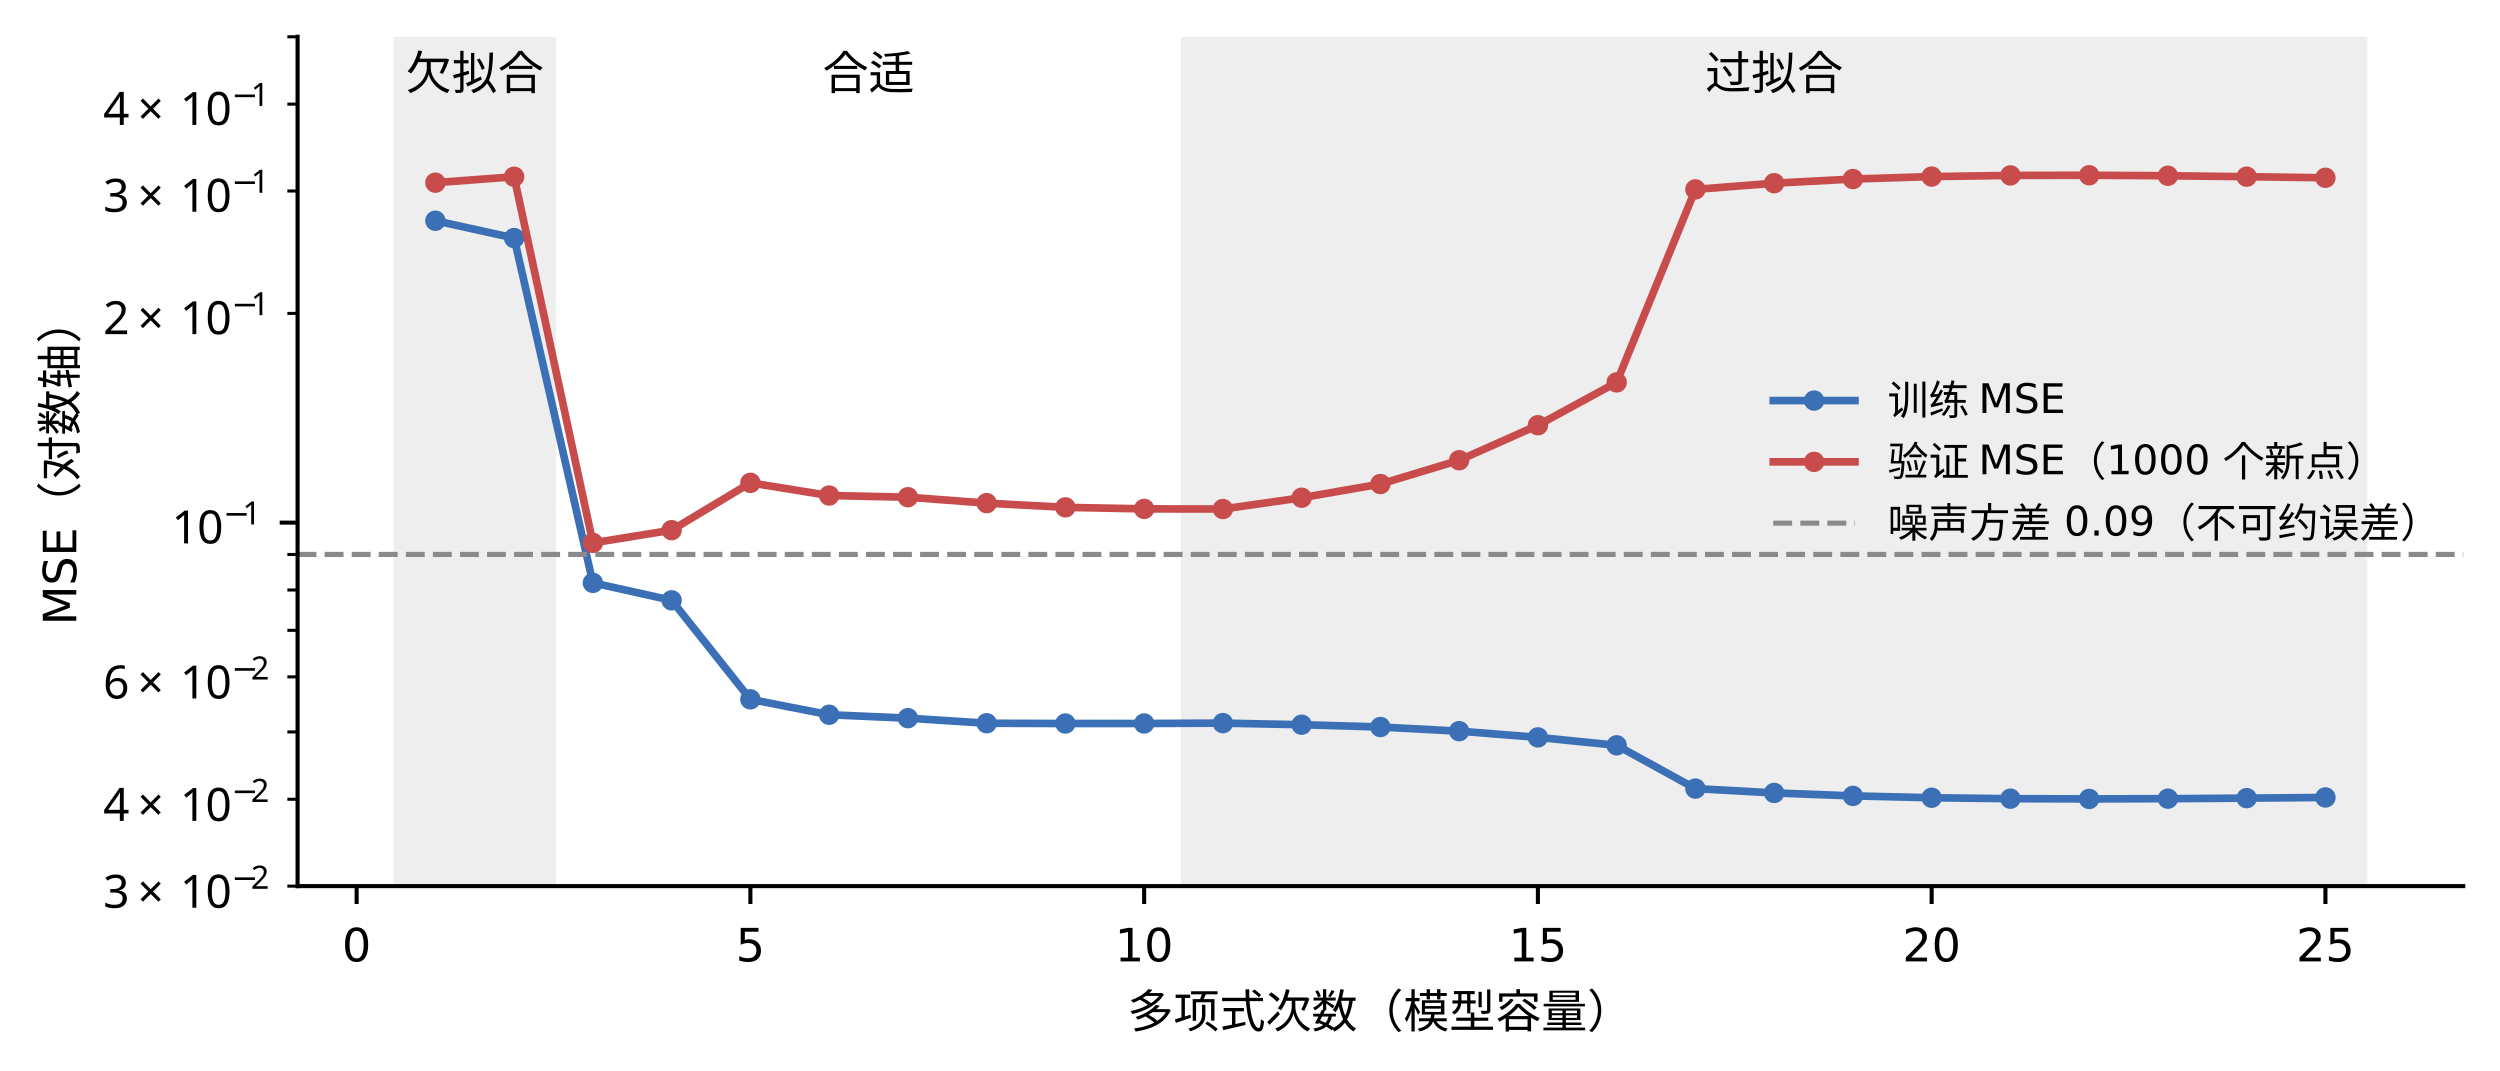
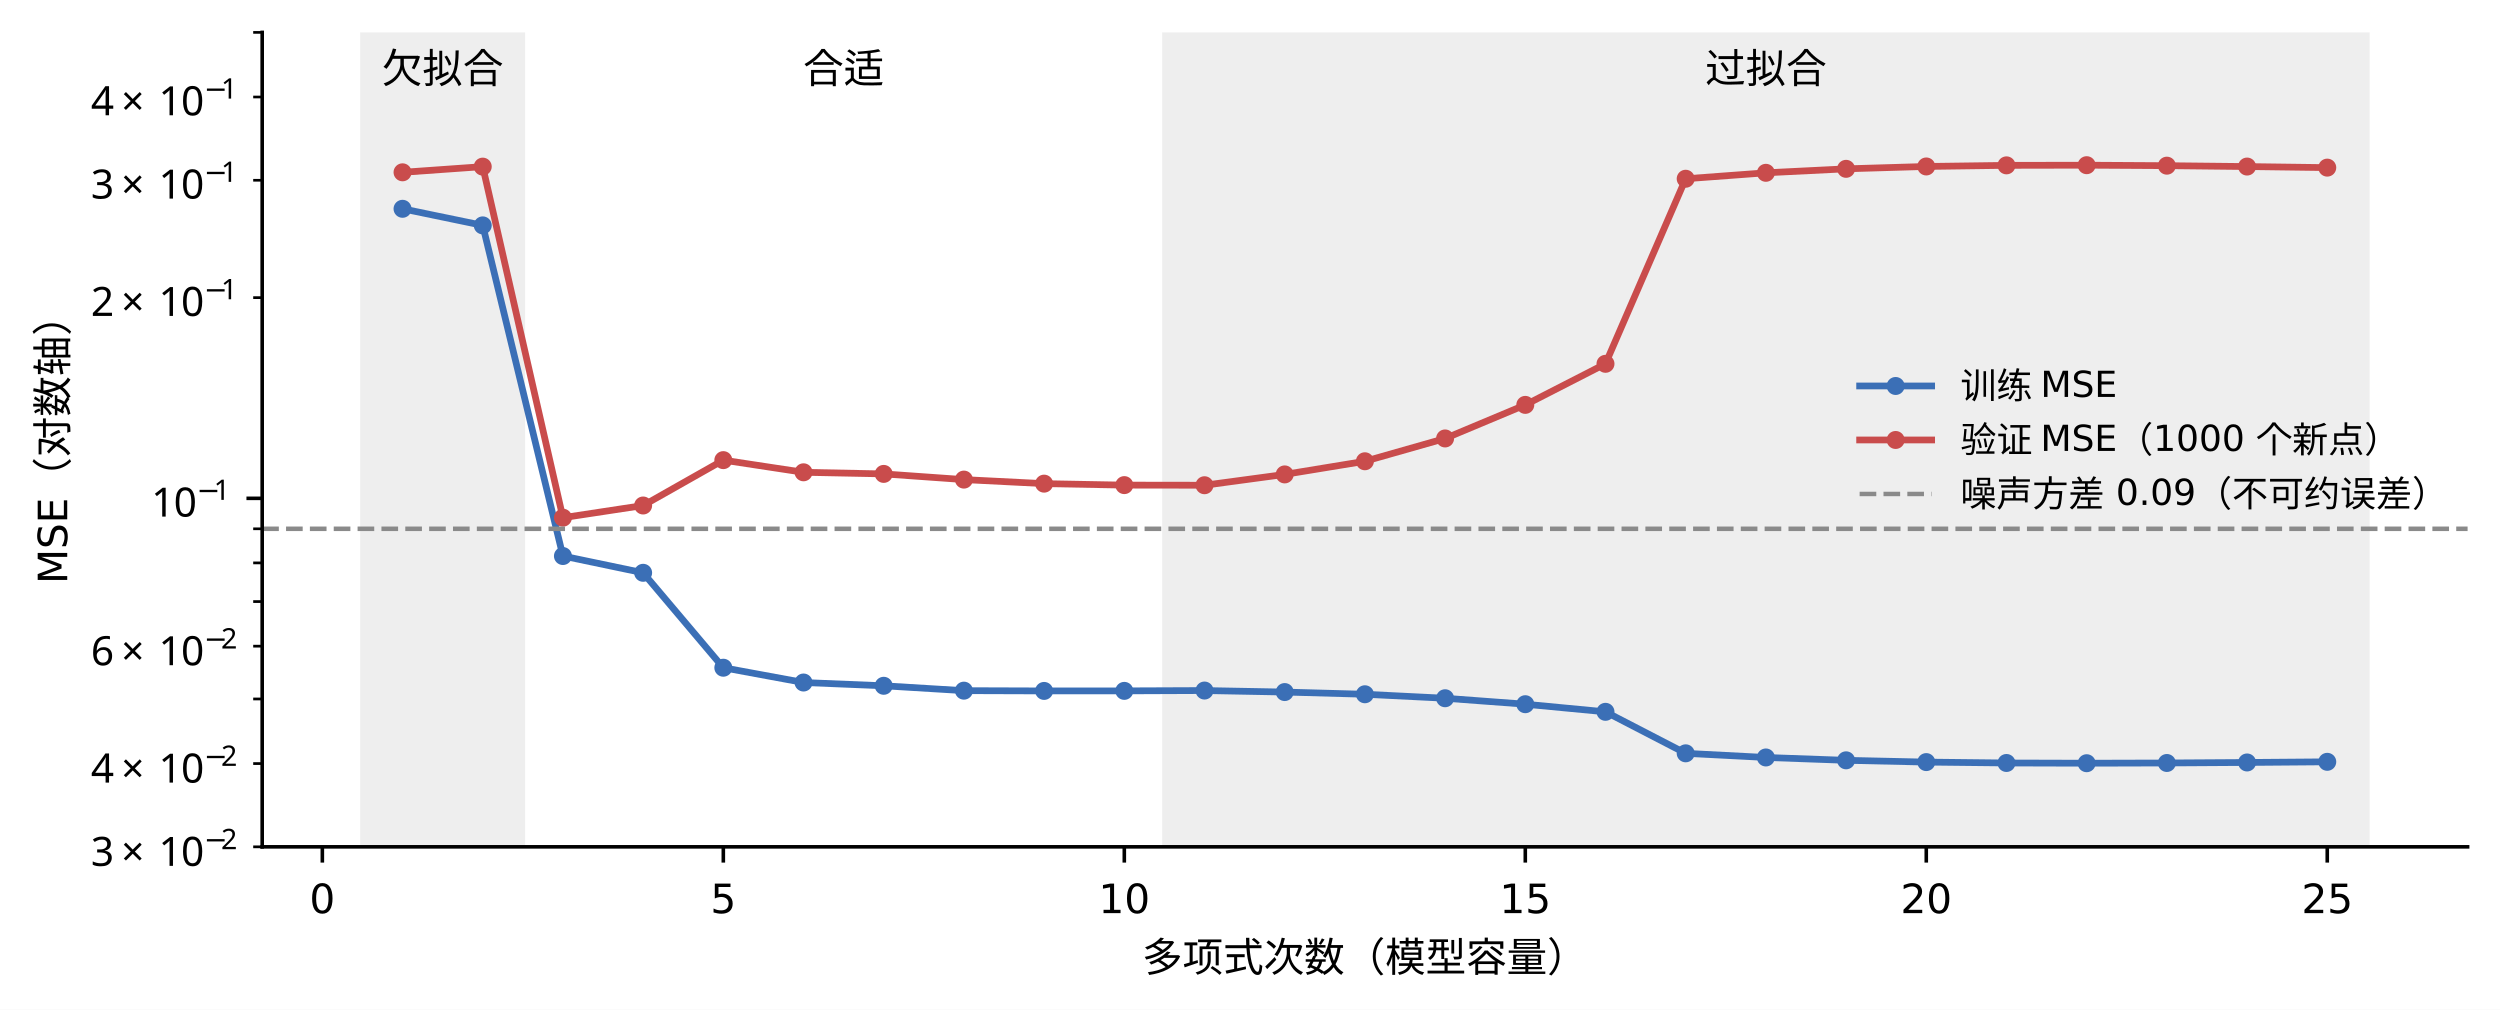
- <svg xmlns="http://www.w3.org/2000/svg" xmlns:xlink="http://www.w3.org/1999/xlink" width="489.55pt" height="209.72pt" viewBox="0 0 489.55 209.72" version="1.1">
+ <svg xmlns="http://www.w3.org/2000/svg" xmlns:xlink="http://www.w3.org/1999/xlink" width="555.6pt" height="224.4pt" viewBox="0 0 555.6 224.4" version="1.1">
  <defs>
    <style type="text/css">*{stroke-linejoin: round; stroke-linecap: butt}</style>
  </defs>
  <g id="figure_1">
    <g id="patch_1">
-       <path d="M 0 209.72  L 489.55 209.72  L 489.55 0  L 0 0  z " style="fill: #ffffff" />
+       <path d="M 0 224.4  L 555.6 224.4  L 555.6 0  L 0 0  z " style="fill: #ffffff" />
    </g>
    <g id="axes_1">
      <g id="patch_2">
-         <path d="M 58.27 173.52  L 482.35 173.52  L 482.35 7.2  L 58.27 7.2  z " style="fill: #ffffff" />
+         <path d="M 58.27 188.2  L 548.4 188.2  L 548.4 7.2  L 58.27 7.2  z " style="fill: #ffffff" />
      </g>
      <g id="patch_3">
-         <path d="M 77.546 173.52  L 108.389 173.52  L 108.389 7.2  L 77.546 7.2  z " clip-path="url(#pe8557005ad)" style="fill: #dddddd; opacity: 0.5; stroke: #dddddd; stroke-linejoin: miter" />
+         <path d="M 80.549 188.2  L 116.194 188.2  L 116.194 7.2  L 80.549 7.2  z " clip-path="url(#p9823ef8792)" style="fill: #dddddd; opacity: 0.5; stroke: #dddddd; stroke-linejoin: miter" />
      </g>
      <g id="patch_4">
-         <path d="M 231.757 173.52  L 463.074 173.52  L 463.074 7.2  L 231.757 7.2  z " clip-path="url(#pe8557005ad)" style="fill: #dddddd; opacity: 0.5; stroke: #dddddd; stroke-linejoin: miter" />
+         <path d="M 258.778 188.2  L 526.121 188.2  L 526.121 7.2  L 258.778 7.2  z " clip-path="url(#p9823ef8792)" style="fill: #dddddd; opacity: 0.5; stroke: #dddddd; stroke-linejoin: miter" />
      </g>
      <g id="matplotlib.axis_1">
        <g id="xtick_1">
          <g id="line2d_1">
            <defs>
-               <path id="m163548a800" d="M 0 0  L 0 3.5  " style="stroke: #000000; stroke-width: 0.8" />
+               <path id="mc737b3624f" d="M 0 0  L 0 3.5  " style="stroke: #000000; stroke-width: 0.8" />
            </defs>
            <g>
-               <use xlink:href="#m163548a800" x="69.836" y="173.52" style="stroke: #000000; stroke-width: 0.8" />
+               <use xlink:href="#mc737b3624f" x="71.637" y="188.2" style="stroke: #000000; stroke-width: 0.8" />
            </g>
          </g>
          <g id="text_1">
-             <text style="font-size: 9px; font-family: 'Heiti SC', 'Heiti TC', 'Arial Unicode MS', 'DejaVu Sans'; text-anchor: middle" x="69.836" y="188.26" transform="rotate(-0 69.83582 188.26)">0</text>
+             <text style="font-size: 9px; font-family: 'Heiti SC', 'Heiti TC', 'Arial Unicode MS', 'DejaVu Sans'; text-anchor: middle" x="71.637" y="202.94" transform="rotate(-0 71.63717 202.9395)">0</text>
          </g>
        </g>
        <g id="xtick_2">
          <g id="line2d_2">
            <g>
-               <use xlink:href="#m163548a800" x="146.941" y="173.52" style="stroke: #000000; stroke-width: 0.8" />
+               <use xlink:href="#mc737b3624f" x="160.752" y="188.2" style="stroke: #000000; stroke-width: 0.8" />
            </g>
          </g>
          <g id="text_2">
-             <text style="font-size: 9px; font-family: 'Heiti SC', 'Heiti TC', 'Arial Unicode MS', 'DejaVu Sans'; text-anchor: middle" x="146.941" y="188.26" transform="rotate(-0 146.9413 188.26)">5</text>
+             <text style="font-size: 9px; font-family: 'Heiti SC', 'Heiti TC', 'Arial Unicode MS', 'DejaVu Sans'; text-anchor: middle" x="160.752" y="202.94" transform="rotate(-0 160.7516 202.9395)">5</text>
          </g>
        </g>
        <g id="xtick_3">
          <g id="line2d_3">
            <g>
-               <use xlink:href="#m163548a800" x="224.047" y="173.52" style="stroke: #000000; stroke-width: 0.8" />
+               <use xlink:href="#mc737b3624f" x="249.866" y="188.2" style="stroke: #000000; stroke-width: 0.8" />
            </g>
          </g>
          <g id="text_3">
-             <text style="font-size: 9px; font-family: 'Heiti SC', 'Heiti TC', 'Arial Unicode MS', 'DejaVu Sans'; text-anchor: middle" x="224.047" y="188.26" transform="rotate(-0 224.0467 188.26)">10</text>
+             <text style="font-size: 9px; font-family: 'Heiti SC', 'Heiti TC', 'Arial Unicode MS', 'DejaVu Sans'; text-anchor: middle" x="249.866" y="202.94" transform="rotate(-0 249.8661 202.9395)">10</text>
          </g>
        </g>
        <g id="xtick_4">
          <g id="line2d_4">
            <g>
-               <use xlink:href="#m163548a800" x="301.152" y="173.52" style="stroke: #000000; stroke-width: 0.8" />
+               <use xlink:href="#mc737b3624f" x="338.981" y="188.2" style="stroke: #000000; stroke-width: 0.8" />
            </g>
          </g>
          <g id="text_4">
-             <text style="font-size: 9px; font-family: 'Heiti SC', 'Heiti TC', 'Arial Unicode MS', 'DejaVu Sans'; text-anchor: middle" x="301.152" y="188.26" transform="rotate(-0 301.1522 188.26)">15</text>
+             <text style="font-size: 9px; font-family: 'Heiti SC', 'Heiti TC', 'Arial Unicode MS', 'DejaVu Sans'; text-anchor: middle" x="338.981" y="202.94" transform="rotate(-0 338.9805 202.9395)">15</text>
          </g>
        </g>
        <g id="xtick_5">
          <g id="line2d_5">
            <g>
-               <use xlink:href="#m163548a800" x="378.258" y="173.52" style="stroke: #000000; stroke-width: 0.8" />
+               <use xlink:href="#mc737b3624f" x="428.095" y="188.2" style="stroke: #000000; stroke-width: 0.8" />
            </g>
          </g>
          <g id="text_5">
-             <text style="font-size: 9px; font-family: 'Heiti SC', 'Heiti TC', 'Arial Unicode MS', 'DejaVu Sans'; text-anchor: middle" x="378.258" y="188.26" transform="rotate(-0 378.2576 188.26)">20</text>
+             <text style="font-size: 9px; font-family: 'Heiti SC', 'Heiti TC', 'Arial Unicode MS', 'DejaVu Sans'; text-anchor: middle" x="428.095" y="202.94" transform="rotate(-0 428.095 202.9395)">20</text>
          </g>
        </g>
        <g id="xtick_6">
          <g id="line2d_6">
            <g>
-               <use xlink:href="#m163548a800" x="455.363" y="173.52" style="stroke: #000000; stroke-width: 0.8" />
+               <use xlink:href="#mc737b3624f" x="517.209" y="188.2" style="stroke: #000000; stroke-width: 0.8" />
            </g>
          </g>
          <g id="text_6">
-             <text style="font-size: 9px; font-family: 'Heiti SC', 'Heiti TC', 'Arial Unicode MS', 'DejaVu Sans'; text-anchor: middle" x="455.363" y="188.26" transform="rotate(-0 455.3631 188.26)">25</text>
+             <text style="font-size: 9px; font-family: 'Heiti SC', 'Heiti TC', 'Arial Unicode MS', 'DejaVu Sans'; text-anchor: middle" x="517.209" y="202.94" transform="rotate(-0 517.2095 202.9395)">25</text>
          </g>
        </g>
        <g id="text_7">
-           <text style="font-size: 9px; font-family: 'Heiti SC', 'Heiti TC', 'Arial Unicode MS', 'DejaVu Sans'; text-anchor: middle" x="270.31" y="201.26" transform="rotate(-0 270.31 201.26)">多项式次数（模型容量）</text>
+           <text style="font-size: 9px; font-family: 'Heiti SC', 'Heiti TC', 'Arial Unicode MS', 'DejaVu Sans'; text-anchor: middle" x="303.335" y="215.94" transform="rotate(-0 303.3348 215.9395)">多项式次数（模型容量）</text>
        </g>
      </g>
      <g id="matplotlib.axis_2">
        <g id="ytick_1">
          <g id="line2d_7">
            <defs>
-               <path id="m5d15f611f9" d="M 0 0  L -3.5 0  " style="stroke: #000000; stroke-width: 0.8" />
+               <path id="m484c1af674" d="M 0 0  L -3.5 0  " style="stroke: #000000; stroke-width: 0.8" />
            </defs>
            <g>
-               <use xlink:href="#m5d15f611f9" x="58.27" y="102.345" style="stroke: #000000; stroke-width: 0.8" />
+               <use xlink:href="#m484c1af674" x="58.27" y="110.742" style="stroke: #000000; stroke-width: 0.8" />
            </g>
          </g>
          <g id="text_8">
-             <g transform="translate(33.63 106.7099)">
+             <g transform="translate(33.63 115.1075)">
              <text>
                <tspan x="0" y="-0.295" style="font-size: 9px; font-family: 'Heiti SC'">1</tspan>
                <tspan x="4.986" y="-0.295" style="font-size: 9px; font-family: 'Heiti SC'">0</tspan>
                <tspan x="10.058" y="-4.013" style="font-size: 6.3px; font-family: 'Heiti SC'">−</tspan>
                <tspan x="13.876" y="-4.013" style="font-size: 6.3px; font-family: 'Heiti SC'">1</tspan>
              </text>
            </g>
          </g>
        </g>
        <g id="ytick_2">
          <g id="line2d_8">
            <defs>
-               <path id="m7a7042dfa5" d="M 0 0  L -2 0  " style="stroke: #000000; stroke-width: 0.6" />
+               <path id="md561d29440" d="M 0 0  L -2 0  " style="stroke: #000000; stroke-width: 0.6" />
            </defs>
            <g>
-               <use xlink:href="#m7a7042dfa5" x="58.27" y="173.52" style="stroke: #000000; stroke-width: 0.6" />
+               <use xlink:href="#md561d29440" x="58.27" y="188.2" style="stroke: #000000; stroke-width: 0.6" />
            </g>
          </g>
          <g id="text_9">
-             <g transform="translate(20.2 177.93)">
+             <g transform="translate(20.2 192.6095)">
              <text>
                <tspan x="0" y="-0.175" style="font-size: 9px; font-family: 'Heiti SC'">3</tspan>
                <tspan x="6.739" y="-0.175" style="font-size: 9px; font-family: 'Heiti SC'">×</tspan>
                <tspan x="15.054" y="-0.175" style="font-size: 9px; font-family: 'Heiti SC'">1</tspan>
                <tspan x="20.04" y="-0.175" style="font-size: 9px; font-family: 'Heiti SC'">0</tspan>
                <tspan x="25.112" y="-3.892" style="font-size: 6.3px; font-family: 'Heiti SC'">−</tspan>
                <tspan x="28.93" y="-3.892" style="font-size: 6.3px; font-family: 'Heiti SC'">2</tspan>
              </text>
            </g>
          </g>
        </g>
        <g id="ytick_3">
          <g id="line2d_9">
            <g>
-               <use xlink:href="#m7a7042dfa5" x="58.27" y="156.513" style="stroke: #000000; stroke-width: 0.6" />
+               <use xlink:href="#md561d29440" x="58.27" y="169.692" style="stroke: #000000; stroke-width: 0.6" />
            </g>
          </g>
          <g id="text_10">
-             <g transform="translate(20.2 160.9231)">
+             <g transform="translate(20.2 174.1016)">
              <text>
                <tspan x="0" y="-0.175" style="font-size: 9px; font-family: 'Heiti SC'">4</tspan>
                <tspan x="6.739" y="-0.175" style="font-size: 9px; font-family: 'Heiti SC'">×</tspan>
                <tspan x="15.054" y="-0.175" style="font-size: 9px; font-family: 'Heiti SC'">1</tspan>
                <tspan x="20.04" y="-0.175" style="font-size: 9px; font-family: 'Heiti SC'">0</tspan>
                <tspan x="25.112" y="-3.892" style="font-size: 6.3px; font-family: 'Heiti SC'">−</tspan>
                <tspan x="28.93" y="-3.892" style="font-size: 6.3px; font-family: 'Heiti SC'">2</tspan>
              </text>
            </g>
          </g>
        </g>
        <g id="ytick_4">
          <g id="line2d_10">
            <g>
-               <use xlink:href="#m7a7042dfa5" x="58.27" y="143.322" style="stroke: #000000; stroke-width: 0.6" />
+               <use xlink:href="#md561d29440" x="58.27" y="155.336" style="stroke: #000000; stroke-width: 0.6" />
            </g>
          </g>
        </g>
        <g id="ytick_5">
          <g id="line2d_11">
            <g>
-               <use xlink:href="#m7a7042dfa5" x="58.27" y="132.543" style="stroke: #000000; stroke-width: 0.6" />
+               <use xlink:href="#md561d29440" x="58.27" y="143.606" style="stroke: #000000; stroke-width: 0.6" />
            </g>
          </g>
          <g id="text_11">
-             <g transform="translate(20.2 136.9533)">
+             <g transform="translate(20.2 148.0162)">
              <text>
                <tspan x="0" y="-0.175" style="font-size: 9px; font-family: 'Heiti SC'">6</tspan>
                <tspan x="6.739" y="-0.175" style="font-size: 9px; font-family: 'Heiti SC'">×</tspan>
                <tspan x="15.054" y="-0.175" style="font-size: 9px; font-family: 'Heiti SC'">1</tspan>
                <tspan x="20.04" y="-0.175" style="font-size: 9px; font-family: 'Heiti SC'">0</tspan>
                <tspan x="25.112" y="-3.892" style="font-size: 6.3px; font-family: 'Heiti SC'">−</tspan>
                <tspan x="28.93" y="-3.892" style="font-size: 6.3px; font-family: 'Heiti SC'">2</tspan>
              </text>
            </g>
          </g>
        </g>
        <g id="ytick_6">
          <g id="line2d_12">
            <g>
-               <use xlink:href="#m7a7042dfa5" x="58.27" y="123.43" style="stroke: #000000; stroke-width: 0.6" />
+               <use xlink:href="#md561d29440" x="58.27" y="133.689" style="stroke: #000000; stroke-width: 0.6" />
            </g>
          </g>
        </g>
        <g id="ytick_7">
          <g id="line2d_13">
            <g>
-               <use xlink:href="#m7a7042dfa5" x="58.27" y="115.536" style="stroke: #000000; stroke-width: 0.6" />
+               <use xlink:href="#md561d29440" x="58.27" y="125.098" style="stroke: #000000; stroke-width: 0.6" />
            </g>
          </g>
        </g>
        <g id="ytick_8">
          <g id="line2d_14">
            <g>
-               <use xlink:href="#m7a7042dfa5" x="58.27" y="108.573" style="stroke: #000000; stroke-width: 0.6" />
+               <use xlink:href="#md561d29440" x="58.27" y="117.521" style="stroke: #000000; stroke-width: 0.6" />
            </g>
          </g>
        </g>
        <g id="ytick_9">
          <g id="line2d_15">
            <g>
-               <use xlink:href="#m7a7042dfa5" x="58.27" y="61.368" style="stroke: #000000; stroke-width: 0.6" />
+               <use xlink:href="#md561d29440" x="58.27" y="66.149" style="stroke: #000000; stroke-width: 0.6" />
            </g>
          </g>
          <g id="text_12">
-             <g transform="translate(20.2 65.73323)">
+             <g transform="translate(20.2 70.51415)">
              <text>
                <tspan x="0" y="-0.295" style="font-size: 9px; font-family: 'Heiti SC'">2</tspan>
                <tspan x="6.739" y="-0.295" style="font-size: 9px; font-family: 'Heiti SC'">×</tspan>
                <tspan x="15.054" y="-0.295" style="font-size: 9px; font-family: 'Heiti SC'">1</tspan>
                <tspan x="20.04" y="-0.295" style="font-size: 9px; font-family: 'Heiti SC'">0</tspan>
                <tspan x="25.112" y="-4.013" style="font-size: 6.3px; font-family: 'Heiti SC'">−</tspan>
                <tspan x="28.93" y="-4.013" style="font-size: 6.3px; font-family: 'Heiti SC'">1</tspan>
              </text>
            </g>
          </g>
        </g>
        <g id="ytick_10">
          <g id="line2d_16">
            <g>
-               <use xlink:href="#m7a7042dfa5" x="58.27" y="37.398" style="stroke: #000000; stroke-width: 0.6" />
+               <use xlink:href="#md561d29440" x="58.27" y="40.064" style="stroke: #000000; stroke-width: 0.6" />
            </g>
          </g>
          <g id="text_13">
-             <g transform="translate(20.2 41.76341)">
+             <g transform="translate(20.2 44.42874)">
              <text>
                <tspan x="0" y="-0.295" style="font-size: 9px; font-family: 'Heiti SC'">3</tspan>
                <tspan x="6.739" y="-0.295" style="font-size: 9px; font-family: 'Heiti SC'">×</tspan>
                <tspan x="15.054" y="-0.295" style="font-size: 9px; font-family: 'Heiti SC'">1</tspan>
                <tspan x="20.04" y="-0.295" style="font-size: 9px; font-family: 'Heiti SC'">0</tspan>
                <tspan x="25.112" y="-4.013" style="font-size: 6.3px; font-family: 'Heiti SC'">−</tspan>
                <tspan x="28.93" y="-4.013" style="font-size: 6.3px; font-family: 'Heiti SC'">1</tspan>
              </text>
            </g>
          </g>
        </g>
        <g id="ytick_11">
          <g id="line2d_17">
            <g>
-               <use xlink:href="#m7a7042dfa5" x="58.27" y="20.392" style="stroke: #000000; stroke-width: 0.6" />
+               <use xlink:href="#md561d29440" x="58.27" y="21.556" style="stroke: #000000; stroke-width: 0.6" />
            </g>
          </g>
          <g id="text_14">
-             <g transform="translate(20.2 24.75654)">
+             <g transform="translate(20.2 25.92084)">
              <text>
                <tspan x="0" y="-0.295" style="font-size: 9px; font-family: 'Heiti SC'">4</tspan>
                <tspan x="6.739" y="-0.295" style="font-size: 9px; font-family: 'Heiti SC'">×</tspan>
                <tspan x="15.054" y="-0.295" style="font-size: 9px; font-family: 'Heiti SC'">1</tspan>
                <tspan x="20.04" y="-0.295" style="font-size: 9px; font-family: 'Heiti SC'">0</tspan>
                <tspan x="25.112" y="-4.013" style="font-size: 6.3px; font-family: 'Heiti SC'">−</tspan>
                <tspan x="28.93" y="-4.013" style="font-size: 6.3px; font-family: 'Heiti SC'">1</tspan>
              </text>
            </g>
          </g>
        </g>
        <g id="ytick_12">
          <g id="line2d_18">
            <g>
-               <use xlink:href="#m7a7042dfa5" x="58.27" y="7.2" style="stroke: #000000; stroke-width: 0.6" />
+               <use xlink:href="#md561d29440" x="58.27" y="7.2" style="stroke: #000000; stroke-width: 0.6" />
            </g>
          </g>
        </g>
        <g id="text_15">
-           <text style="font-size: 9px; font-family: 'Heiti SC', 'Heiti TC', 'Arial Unicode MS', 'DejaVu Sans'; text-anchor: middle" x="14.94" y="90.36" transform="rotate(-90 14.94 90.36)">MSE（对数轴）</text>
+           <text style="font-size: 9px; font-family: 'Heiti SC', 'Heiti TC', 'Arial Unicode MS', 'DejaVu Sans'; text-anchor: middle" x="14.94" y="97.7" transform="rotate(-90 14.94 97.69976)">MSE（对数轴）</text>
        </g>
      </g>
      <g id="line2d_19">
-         <path d="M 85.257 43.224  L 100.678 46.613  L 116.099 114.133  L 131.52 117.558  L 146.941 136.944  L 162.362 139.965  L 177.783 140.633  L 193.205 141.627  L 208.626 141.681  L 224.047 141.671  L 239.468 141.604  L 254.889 141.912  L 270.31 142.364  L 285.731 143.177  L 301.152 144.394  L 316.573 145.95  L 331.994 154.424  L 347.415 155.272  L 362.837 155.854  L 378.258 156.214  L 393.679 156.397  L 409.1 156.444  L 424.521 156.397  L 439.942 156.292  L 455.363 156.16  " clip-path="url(#pe8557005ad)" style="fill: none; stroke: #3b6fb6; stroke-width: 1.5; stroke-linecap: square" />
+         <path d="M 89.46 46.403  L 107.283 50.091  L 125.106 123.571  L 142.929 127.299  L 160.752 148.395  L 178.575 151.683  L 196.397 152.41  L 214.22 153.492  L 232.043 153.551  L 249.866 153.539  L 267.689 153.467  L 285.512 153.802  L 303.335 154.293  L 321.158 155.178  L 338.981 156.502  L 356.803 158.196  L 374.626 167.418  L 392.449 168.34  L 410.272 168.974  L 428.095 169.367  L 445.918 169.565  L 463.741 169.617  L 481.564 169.566  L 499.387 169.451  L 517.209 169.307  " clip-path="url(#p9823ef8792)" style="fill: none; stroke: #3b6fb6; stroke-width: 1.5; stroke-linecap: square" />
        <defs>
-           <path id="mb407cc7ffa" d="M 0 1.5  C 0.398 1.5 0.779 1.342 1.061 1.061  C 1.342 0.779 1.5 0.398 1.5 0  C 1.5 -0.398 1.342 -0.779 1.061 -1.061  C 0.779 -1.342 0.398 -1.5 0 -1.5  C -0.398 -1.5 -0.779 -1.342 -1.061 -1.061  C -1.342 -0.779 -1.5 -0.398 -1.5 0  C -1.5 0.398 -1.342 0.779 -1.061 1.061  C -0.779 1.342 -0.398 1.5 0 1.5  z " style="stroke: #3b6fb6" />
+           <path id="mc1fe9ffc05" d="M 0 1.5  C 0.398 1.5 0.779 1.342 1.061 1.061  C 1.342 0.779 1.5 0.398 1.5 0  C 1.5 -0.398 1.342 -0.779 1.061 -1.061  C 0.779 -1.342 0.398 -1.5 0 -1.5  C -0.398 -1.5 -0.779 -1.342 -1.061 -1.061  C -1.342 -0.779 -1.5 -0.398 -1.5 0  C -1.5 0.398 -1.342 0.779 -1.061 1.061  C -0.779 1.342 -0.398 1.5 0 1.5  z " style="stroke: #3b6fb6" />
        </defs>
-         <g clip-path="url(#pe8557005ad)">
-           <use xlink:href="#mb407cc7ffa" x="85.257" y="43.224" style="fill: #3b6fb6; stroke: #3b6fb6" />
-           <use xlink:href="#mb407cc7ffa" x="100.678" y="46.613" style="fill: #3b6fb6; stroke: #3b6fb6" />
-           <use xlink:href="#mb407cc7ffa" x="116.099" y="114.133" style="fill: #3b6fb6; stroke: #3b6fb6" />
-           <use xlink:href="#mb407cc7ffa" x="131.52" y="117.558" style="fill: #3b6fb6; stroke: #3b6fb6" />
-           <use xlink:href="#mb407cc7ffa" x="146.941" y="136.944" style="fill: #3b6fb6; stroke: #3b6fb6" />
-           <use xlink:href="#mb407cc7ffa" x="162.362" y="139.965" style="fill: #3b6fb6; stroke: #3b6fb6" />
-           <use xlink:href="#mb407cc7ffa" x="177.783" y="140.633" style="fill: #3b6fb6; stroke: #3b6fb6" />
-           <use xlink:href="#mb407cc7ffa" x="193.205" y="141.627" style="fill: #3b6fb6; stroke: #3b6fb6" />
-           <use xlink:href="#mb407cc7ffa" x="208.626" y="141.681" style="fill: #3b6fb6; stroke: #3b6fb6" />
-           <use xlink:href="#mb407cc7ffa" x="224.047" y="141.671" style="fill: #3b6fb6; stroke: #3b6fb6" />
-           <use xlink:href="#mb407cc7ffa" x="239.468" y="141.604" style="fill: #3b6fb6; stroke: #3b6fb6" />
-           <use xlink:href="#mb407cc7ffa" x="254.889" y="141.912" style="fill: #3b6fb6; stroke: #3b6fb6" />
-           <use xlink:href="#mb407cc7ffa" x="270.31" y="142.364" style="fill: #3b6fb6; stroke: #3b6fb6" />
-           <use xlink:href="#mb407cc7ffa" x="285.731" y="143.177" style="fill: #3b6fb6; stroke: #3b6fb6" />
-           <use xlink:href="#mb407cc7ffa" x="301.152" y="144.394" style="fill: #3b6fb6; stroke: #3b6fb6" />
-           <use xlink:href="#mb407cc7ffa" x="316.573" y="145.95" style="fill: #3b6fb6; stroke: #3b6fb6" />
-           <use xlink:href="#mb407cc7ffa" x="331.994" y="154.424" style="fill: #3b6fb6; stroke: #3b6fb6" />
-           <use xlink:href="#mb407cc7ffa" x="347.415" y="155.272" style="fill: #3b6fb6; stroke: #3b6fb6" />
-           <use xlink:href="#mb407cc7ffa" x="362.837" y="155.854" style="fill: #3b6fb6; stroke: #3b6fb6" />
-           <use xlink:href="#mb407cc7ffa" x="378.258" y="156.214" style="fill: #3b6fb6; stroke: #3b6fb6" />
-           <use xlink:href="#mb407cc7ffa" x="393.679" y="156.397" style="fill: #3b6fb6; stroke: #3b6fb6" />
-           <use xlink:href="#mb407cc7ffa" x="409.1" y="156.444" style="fill: #3b6fb6; stroke: #3b6fb6" />
-           <use xlink:href="#mb407cc7ffa" x="424.521" y="156.397" style="fill: #3b6fb6; stroke: #3b6fb6" />
-           <use xlink:href="#mb407cc7ffa" x="439.942" y="156.292" style="fill: #3b6fb6; stroke: #3b6fb6" />
-           <use xlink:href="#mb407cc7ffa" x="455.363" y="156.16" style="fill: #3b6fb6; stroke: #3b6fb6" />
+         <g clip-path="url(#p9823ef8792)">
+           <use xlink:href="#mc1fe9ffc05" x="89.46" y="46.403" style="fill: #3b6fb6; stroke: #3b6fb6" />
+           <use xlink:href="#mc1fe9ffc05" x="107.283" y="50.091" style="fill: #3b6fb6; stroke: #3b6fb6" />
+           <use xlink:href="#mc1fe9ffc05" x="125.106" y="123.571" style="fill: #3b6fb6; stroke: #3b6fb6" />
+           <use xlink:href="#mc1fe9ffc05" x="142.929" y="127.299" style="fill: #3b6fb6; stroke: #3b6fb6" />
+           <use xlink:href="#mc1fe9ffc05" x="160.752" y="148.395" style="fill: #3b6fb6; stroke: #3b6fb6" />
+           <use xlink:href="#mc1fe9ffc05" x="178.575" y="151.683" style="fill: #3b6fb6; stroke: #3b6fb6" />
+           <use xlink:href="#mc1fe9ffc05" x="196.397" y="152.41" style="fill: #3b6fb6; stroke: #3b6fb6" />
+           <use xlink:href="#mc1fe9ffc05" x="214.22" y="153.492" style="fill: #3b6fb6; stroke: #3b6fb6" />
+           <use xlink:href="#mc1fe9ffc05" x="232.043" y="153.551" style="fill: #3b6fb6; stroke: #3b6fb6" />
+           <use xlink:href="#mc1fe9ffc05" x="249.866" y="153.539" style="fill: #3b6fb6; stroke: #3b6fb6" />
+           <use xlink:href="#mc1fe9ffc05" x="267.689" y="153.467" style="fill: #3b6fb6; stroke: #3b6fb6" />
+           <use xlink:href="#mc1fe9ffc05" x="285.512" y="153.802" style="fill: #3b6fb6; stroke: #3b6fb6" />
+           <use xlink:href="#mc1fe9ffc05" x="303.335" y="154.293" style="fill: #3b6fb6; stroke: #3b6fb6" />
+           <use xlink:href="#mc1fe9ffc05" x="321.158" y="155.178" style="fill: #3b6fb6; stroke: #3b6fb6" />
+           <use xlink:href="#mc1fe9ffc05" x="338.981" y="156.502" style="fill: #3b6fb6; stroke: #3b6fb6" />
+           <use xlink:href="#mc1fe9ffc05" x="356.803" y="158.196" style="fill: #3b6fb6; stroke: #3b6fb6" />
+           <use xlink:href="#mc1fe9ffc05" x="374.626" y="167.418" style="fill: #3b6fb6; stroke: #3b6fb6" />
+           <use xlink:href="#mc1fe9ffc05" x="392.449" y="168.34" style="fill: #3b6fb6; stroke: #3b6fb6" />
+           <use xlink:href="#mc1fe9ffc05" x="410.272" y="168.974" style="fill: #3b6fb6; stroke: #3b6fb6" />
+           <use xlink:href="#mc1fe9ffc05" x="428.095" y="169.367" style="fill: #3b6fb6; stroke: #3b6fb6" />
+           <use xlink:href="#mc1fe9ffc05" x="445.918" y="169.565" style="fill: #3b6fb6; stroke: #3b6fb6" />
+           <use xlink:href="#mc1fe9ffc05" x="463.741" y="169.617" style="fill: #3b6fb6; stroke: #3b6fb6" />
+           <use xlink:href="#mc1fe9ffc05" x="481.564" y="169.566" style="fill: #3b6fb6; stroke: #3b6fb6" />
+           <use xlink:href="#mc1fe9ffc05" x="499.387" y="169.451" style="fill: #3b6fb6; stroke: #3b6fb6" />
+           <use xlink:href="#mc1fe9ffc05" x="517.209" y="169.307" style="fill: #3b6fb6; stroke: #3b6fb6" />
        </g>
      </g>
      <g id="line2d_20">
-         <path d="M 85.257 35.773  L 100.678 34.612  L 116.099 106.305  L 131.52 103.815  L 146.941 94.551  L 162.362 97.035  L 177.783 97.363  L 193.205 98.525  L 208.626 99.352  L 224.047 99.651  L 239.468 99.676  L 254.889 97.466  L 270.31 94.782  L 285.731 90.123  L 301.152 83.266  L 316.573 74.879  L 331.994 37.087  L 347.415 35.875  L 362.837 35.062  L 378.258 34.579  L 393.679 34.353  L 409.1 34.319  L 424.521 34.417  L 439.942 34.597  L 455.363 34.815  " clip-path="url(#pe8557005ad)" style="fill: none; stroke: #c94c4c; stroke-width: 1.5; stroke-linecap: square" />
+         <path d="M 89.46 38.295  L 107.283 37.032  L 125.106 115.052  L 142.929 112.342  L 160.752 102.26  L 178.575 104.964  L 196.397 105.32  L 214.22 106.586  L 232.043 107.485  L 249.866 107.811  L 267.689 107.838  L 285.512 105.433  L 303.335 102.512  L 321.158 97.442  L 338.981 89.98  L 356.803 80.853  L 374.626 39.725  L 392.449 38.406  L 410.272 37.521  L 428.095 36.995  L 445.918 36.749  L 463.741 36.712  L 481.564 36.819  L 499.387 37.015  L 517.209 37.253  " clip-path="url(#p9823ef8792)" style="fill: none; stroke: #c94c4c; stroke-width: 1.5; stroke-linecap: square" />
        <defs>
-           <path id="m9ad6b67c82" d="M 0 1.5  C 0.398 1.5 0.779 1.342 1.061 1.061  C 1.342 0.779 1.5 0.398 1.5 0  C 1.5 -0.398 1.342 -0.779 1.061 -1.061  C 0.779 -1.342 0.398 -1.5 0 -1.5  C -0.398 -1.5 -0.779 -1.342 -1.061 -1.061  C -1.342 -0.779 -1.5 -0.398 -1.5 0  C -1.5 0.398 -1.342 0.779 -1.061 1.061  C -0.779 1.342 -0.398 1.5 0 1.5  z " style="stroke: #c94c4c" />
+           <path id="ma050f79454" d="M 0 1.5  C 0.398 1.5 0.779 1.342 1.061 1.061  C 1.342 0.779 1.5 0.398 1.5 0  C 1.5 -0.398 1.342 -0.779 1.061 -1.061  C 0.779 -1.342 0.398 -1.5 0 -1.5  C -0.398 -1.5 -0.779 -1.342 -1.061 -1.061  C -1.342 -0.779 -1.5 -0.398 -1.5 0  C -1.5 0.398 -1.342 0.779 -1.061 1.061  C -0.779 1.342 -0.398 1.5 0 1.5  z " style="stroke: #c94c4c" />
        </defs>
-         <g clip-path="url(#pe8557005ad)">
-           <use xlink:href="#m9ad6b67c82" x="85.257" y="35.773" style="fill: #c94c4c; stroke: #c94c4c" />
-           <use xlink:href="#m9ad6b67c82" x="100.678" y="34.612" style="fill: #c94c4c; stroke: #c94c4c" />
-           <use xlink:href="#m9ad6b67c82" x="116.099" y="106.305" style="fill: #c94c4c; stroke: #c94c4c" />
-           <use xlink:href="#m9ad6b67c82" x="131.52" y="103.815" style="fill: #c94c4c; stroke: #c94c4c" />
-           <use xlink:href="#m9ad6b67c82" x="146.941" y="94.551" style="fill: #c94c4c; stroke: #c94c4c" />
-           <use xlink:href="#m9ad6b67c82" x="162.362" y="97.035" style="fill: #c94c4c; stroke: #c94c4c" />
-           <use xlink:href="#m9ad6b67c82" x="177.783" y="97.363" style="fill: #c94c4c; stroke: #c94c4c" />
-           <use xlink:href="#m9ad6b67c82" x="193.205" y="98.525" style="fill: #c94c4c; stroke: #c94c4c" />
-           <use xlink:href="#m9ad6b67c82" x="208.626" y="99.352" style="fill: #c94c4c; stroke: #c94c4c" />
-           <use xlink:href="#m9ad6b67c82" x="224.047" y="99.651" style="fill: #c94c4c; stroke: #c94c4c" />
-           <use xlink:href="#m9ad6b67c82" x="239.468" y="99.676" style="fill: #c94c4c; stroke: #c94c4c" />
-           <use xlink:href="#m9ad6b67c82" x="254.889" y="97.466" style="fill: #c94c4c; stroke: #c94c4c" />
-           <use xlink:href="#m9ad6b67c82" x="270.31" y="94.782" style="fill: #c94c4c; stroke: #c94c4c" />
-           <use xlink:href="#m9ad6b67c82" x="285.731" y="90.123" style="fill: #c94c4c; stroke: #c94c4c" />
-           <use xlink:href="#m9ad6b67c82" x="301.152" y="83.266" style="fill: #c94c4c; stroke: #c94c4c" />
-           <use xlink:href="#m9ad6b67c82" x="316.573" y="74.879" style="fill: #c94c4c; stroke: #c94c4c" />
-           <use xlink:href="#m9ad6b67c82" x="331.994" y="37.087" style="fill: #c94c4c; stroke: #c94c4c" />
-           <use xlink:href="#m9ad6b67c82" x="347.415" y="35.875" style="fill: #c94c4c; stroke: #c94c4c" />
-           <use xlink:href="#m9ad6b67c82" x="362.837" y="35.062" style="fill: #c94c4c; stroke: #c94c4c" />
-           <use xlink:href="#m9ad6b67c82" x="378.258" y="34.579" style="fill: #c94c4c; stroke: #c94c4c" />
-           <use xlink:href="#m9ad6b67c82" x="393.679" y="34.353" style="fill: #c94c4c; stroke: #c94c4c" />
-           <use xlink:href="#m9ad6b67c82" x="409.1" y="34.319" style="fill: #c94c4c; stroke: #c94c4c" />
-           <use xlink:href="#m9ad6b67c82" x="424.521" y="34.417" style="fill: #c94c4c; stroke: #c94c4c" />
-           <use xlink:href="#m9ad6b67c82" x="439.942" y="34.597" style="fill: #c94c4c; stroke: #c94c4c" />
-           <use xlink:href="#m9ad6b67c82" x="455.363" y="34.815" style="fill: #c94c4c; stroke: #c94c4c" />
+         <g clip-path="url(#p9823ef8792)">
+           <use xlink:href="#ma050f79454" x="89.46" y="38.295" style="fill: #c94c4c; stroke: #c94c4c" />
+           <use xlink:href="#ma050f79454" x="107.283" y="37.032" style="fill: #c94c4c; stroke: #c94c4c" />
+           <use xlink:href="#ma050f79454" x="125.106" y="115.052" style="fill: #c94c4c; stroke: #c94c4c" />
+           <use xlink:href="#ma050f79454" x="142.929" y="112.342" style="fill: #c94c4c; stroke: #c94c4c" />
+           <use xlink:href="#ma050f79454" x="160.752" y="102.26" style="fill: #c94c4c; stroke: #c94c4c" />
+           <use xlink:href="#ma050f79454" x="178.575" y="104.964" style="fill: #c94c4c; stroke: #c94c4c" />
+           <use xlink:href="#ma050f79454" x="196.397" y="105.32" style="fill: #c94c4c; stroke: #c94c4c" />
+           <use xlink:href="#ma050f79454" x="214.22" y="106.586" style="fill: #c94c4c; stroke: #c94c4c" />
+           <use xlink:href="#ma050f79454" x="232.043" y="107.485" style="fill: #c94c4c; stroke: #c94c4c" />
+           <use xlink:href="#ma050f79454" x="249.866" y="107.811" style="fill: #c94c4c; stroke: #c94c4c" />
+           <use xlink:href="#ma050f79454" x="267.689" y="107.838" style="fill: #c94c4c; stroke: #c94c4c" />
+           <use xlink:href="#ma050f79454" x="285.512" y="105.433" style="fill: #c94c4c; stroke: #c94c4c" />
+           <use xlink:href="#ma050f79454" x="303.335" y="102.512" style="fill: #c94c4c; stroke: #c94c4c" />
+           <use xlink:href="#ma050f79454" x="321.158" y="97.442" style="fill: #c94c4c; stroke: #c94c4c" />
+           <use xlink:href="#ma050f79454" x="338.981" y="89.98" style="fill: #c94c4c; stroke: #c94c4c" />
+           <use xlink:href="#ma050f79454" x="356.803" y="80.853" style="fill: #c94c4c; stroke: #c94c4c" />
+           <use xlink:href="#ma050f79454" x="374.626" y="39.725" style="fill: #c94c4c; stroke: #c94c4c" />
+           <use xlink:href="#ma050f79454" x="392.449" y="38.406" style="fill: #c94c4c; stroke: #c94c4c" />
+           <use xlink:href="#ma050f79454" x="410.272" y="37.521" style="fill: #c94c4c; stroke: #c94c4c" />
+           <use xlink:href="#ma050f79454" x="428.095" y="36.995" style="fill: #c94c4c; stroke: #c94c4c" />
+           <use xlink:href="#ma050f79454" x="445.918" y="36.749" style="fill: #c94c4c; stroke: #c94c4c" />
+           <use xlink:href="#ma050f79454" x="463.741" y="36.712" style="fill: #c94c4c; stroke: #c94c4c" />
+           <use xlink:href="#ma050f79454" x="481.564" y="36.819" style="fill: #c94c4c; stroke: #c94c4c" />
+           <use xlink:href="#ma050f79454" x="499.387" y="37.015" style="fill: #c94c4c; stroke: #c94c4c" />
+           <use xlink:href="#ma050f79454" x="517.209" y="37.253" style="fill: #c94c4c; stroke: #c94c4c" />
        </g>
      </g>
      <g id="line2d_21">
-         <path d="M 58.27 108.573  L 482.35 108.573  " clip-path="url(#pe8557005ad)" style="fill: none; stroke-dasharray: 3.7,1.6; stroke-dashoffset: 0; stroke: #8a8a8a" />
+         <path d="M 58.27 117.521  L 548.4 117.521  " clip-path="url(#p9823ef8792)" style="fill: none; stroke-dasharray: 3.7,1.6; stroke-dashoffset: 0; stroke: #8a8a8a" />
      </g>
      <g id="patch_5">
-         <path d="M 58.27 173.52  L 58.27 7.2  " style="fill: none; stroke: #000000; stroke-width: 0.8; stroke-linejoin: miter; stroke-linecap: square" />
+         <path d="M 58.27 188.2  L 58.27 7.2  " style="fill: none; stroke: #000000; stroke-width: 0.8; stroke-linejoin: miter; stroke-linecap: square" />
      </g>
      <g id="patch_6">
-         <path d="M 58.27 173.52  L 482.35 173.52  " style="fill: none; stroke: #000000; stroke-width: 0.8; stroke-linejoin: miter; stroke-linecap: square" />
+         <path d="M 58.27 188.2  L 548.4 188.2  " style="fill: none; stroke: #000000; stroke-width: 0.8; stroke-linejoin: miter; stroke-linecap: square" />
      </g>
      <g id="text_16">
-         <text style="font-size: 9px; font-family: 'Heiti SC', 'Heiti TC', 'Arial Unicode MS', 'DejaVu Sans'; text-anchor: middle" x="92.967" y="17.507" transform="rotate(-0 92.96746 17.50722)">欠拟合</text>
+         <text style="font-size: 9px; font-family: 'Heiti SC', 'Heiti TC', 'Arial Unicode MS', 'DejaVu Sans'; text-anchor: middle" x="98.372" y="18.417" transform="rotate(-0 98.37151 18.41695)">欠拟合</text>
      </g>
      <g id="text_17">
-         <text style="font-size: 9px; font-family: 'Heiti SC', 'Heiti TC', 'Arial Unicode MS', 'DejaVu Sans'; text-anchor: middle" x="170.073" y="17.507" transform="rotate(-0 170.0729 17.50722)">合适</text>
+         <text style="font-size: 9px; font-family: 'Heiti SC', 'Heiti TC', 'Arial Unicode MS', 'DejaVu Sans'; text-anchor: middle" x="187.486" y="18.417" transform="rotate(-0 187.486 18.41695)">合适</text>
      </g>
      <g id="text_18">
-         <text style="font-size: 9px; font-family: 'Heiti SC', 'Heiti TC', 'Arial Unicode MS', 'DejaVu Sans'; text-anchor: middle" x="347.415" y="17.507" transform="rotate(-0 347.4155 17.50722)">过拟合</text>
+         <text style="font-size: 9px; font-family: 'Heiti SC', 'Heiti TC', 'Arial Unicode MS', 'DejaVu Sans'; text-anchor: middle" x="392.449" y="18.417" transform="rotate(-0 392.4492 18.41695)">过拟合</text>
      </g>
      <g id="legend_1">
        <g id="line2d_22">
-           <path d="M 347.236 78.44  L 355.236 78.44  L 363.236 78.44  " style="fill: none; stroke: #3b6fb6; stroke-width: 1.5; stroke-linecap: square" />
+           <path d="M 413.286 85.78  L 421.286 85.78  L 429.286 85.78  " style="fill: none; stroke: #3b6fb6; stroke-width: 1.5; stroke-linecap: square" />
          <g>
-             <use xlink:href="#mb407cc7ffa" x="355.236" y="78.44" style="fill: #3b6fb6; stroke: #3b6fb6" />
+             <use xlink:href="#mc1fe9ffc05" x="421.286" y="85.78" style="fill: #3b6fb6; stroke: #3b6fb6" />
          </g>
        </g>
        <g id="text_19">
-           <text style="font-size: 8px; font-family: 'Heiti SC', 'Heiti TC', 'Arial Unicode MS', 'DejaVu Sans'; text-anchor: start" x="369.636" y="81.24" transform="rotate(-0 369.6363 81.24)">训练 MSE</text>
+           <text style="font-size: 8px; font-family: 'Heiti SC', 'Heiti TC', 'Arial Unicode MS', 'DejaVu Sans'; text-anchor: start" x="435.686" y="88.58" transform="rotate(-0 435.6858 88.57976)">训练 MSE</text>
        </g>
        <g id="line2d_23">
-           <path d="M 347.236 90.44  L 355.236 90.44  L 363.236 90.44  " style="fill: none; stroke: #c94c4c; stroke-width: 1.5; stroke-linecap: square" />
+           <path d="M 413.286 97.78  L 421.286 97.78  L 429.286 97.78  " style="fill: none; stroke: #c94c4c; stroke-width: 1.5; stroke-linecap: square" />
          <g>
-             <use xlink:href="#m9ad6b67c82" x="355.236" y="90.44" style="fill: #c94c4c; stroke: #c94c4c" />
+             <use xlink:href="#ma050f79454" x="421.286" y="97.78" style="fill: #c94c4c; stroke: #c94c4c" />
          </g>
        </g>
        <g id="text_20">
-           <text style="font-size: 8px; font-family: 'Heiti SC', 'Heiti TC', 'Arial Unicode MS', 'DejaVu Sans'; text-anchor: start" x="369.636" y="93.24" transform="rotate(-0 369.6363 93.24)">验证 MSE（1000 个新点）</text>
+           <text style="font-size: 8px; font-family: 'Heiti SC', 'Heiti TC', 'Arial Unicode MS', 'DejaVu Sans'; text-anchor: start" x="435.686" y="100.58" transform="rotate(-0 435.6858 100.5798)">验证 MSE（1000 个新点）</text>
        </g>
        <g id="line2d_24">
-           <path d="M 347.236 102.44  L 355.236 102.44  L 363.236 102.44  " style="fill: none; stroke-dasharray: 3.7,1.6; stroke-dashoffset: 0; stroke: #8a8a8a" />
+           <path d="M 413.286 109.78  L 421.286 109.78  L 429.286 109.78  " style="fill: none; stroke-dasharray: 3.7,1.6; stroke-dashoffset: 0; stroke: #8a8a8a" />
        </g>
        <g id="text_21">
-           <text style="font-size: 8px; font-family: 'Heiti SC', 'Heiti TC', 'Arial Unicode MS', 'DejaVu Sans'; text-anchor: start" x="369.636" y="105.24" transform="rotate(-0 369.6363 105.24)">噪声方差 0.09（不可约误差）</text>
+           <text style="font-size: 8px; font-family: 'Heiti SC', 'Heiti TC', 'Arial Unicode MS', 'DejaVu Sans'; text-anchor: start" x="435.686" y="112.58" transform="rotate(-0 435.6858 112.5798)">噪声方差 0.09（不可约误差）</text>
        </g>
      </g>
    </g>
  </g>
  <defs>
-     <clipPath id="pe8557005ad">
-       <rect x="58.27" y="7.2" width="424.08" height="166.32" />
+     <clipPath id="p9823ef8792">
+       <rect x="58.27" y="7.2" width="490.13" height="181" />
    </clipPath>
  </defs>
</svg>
